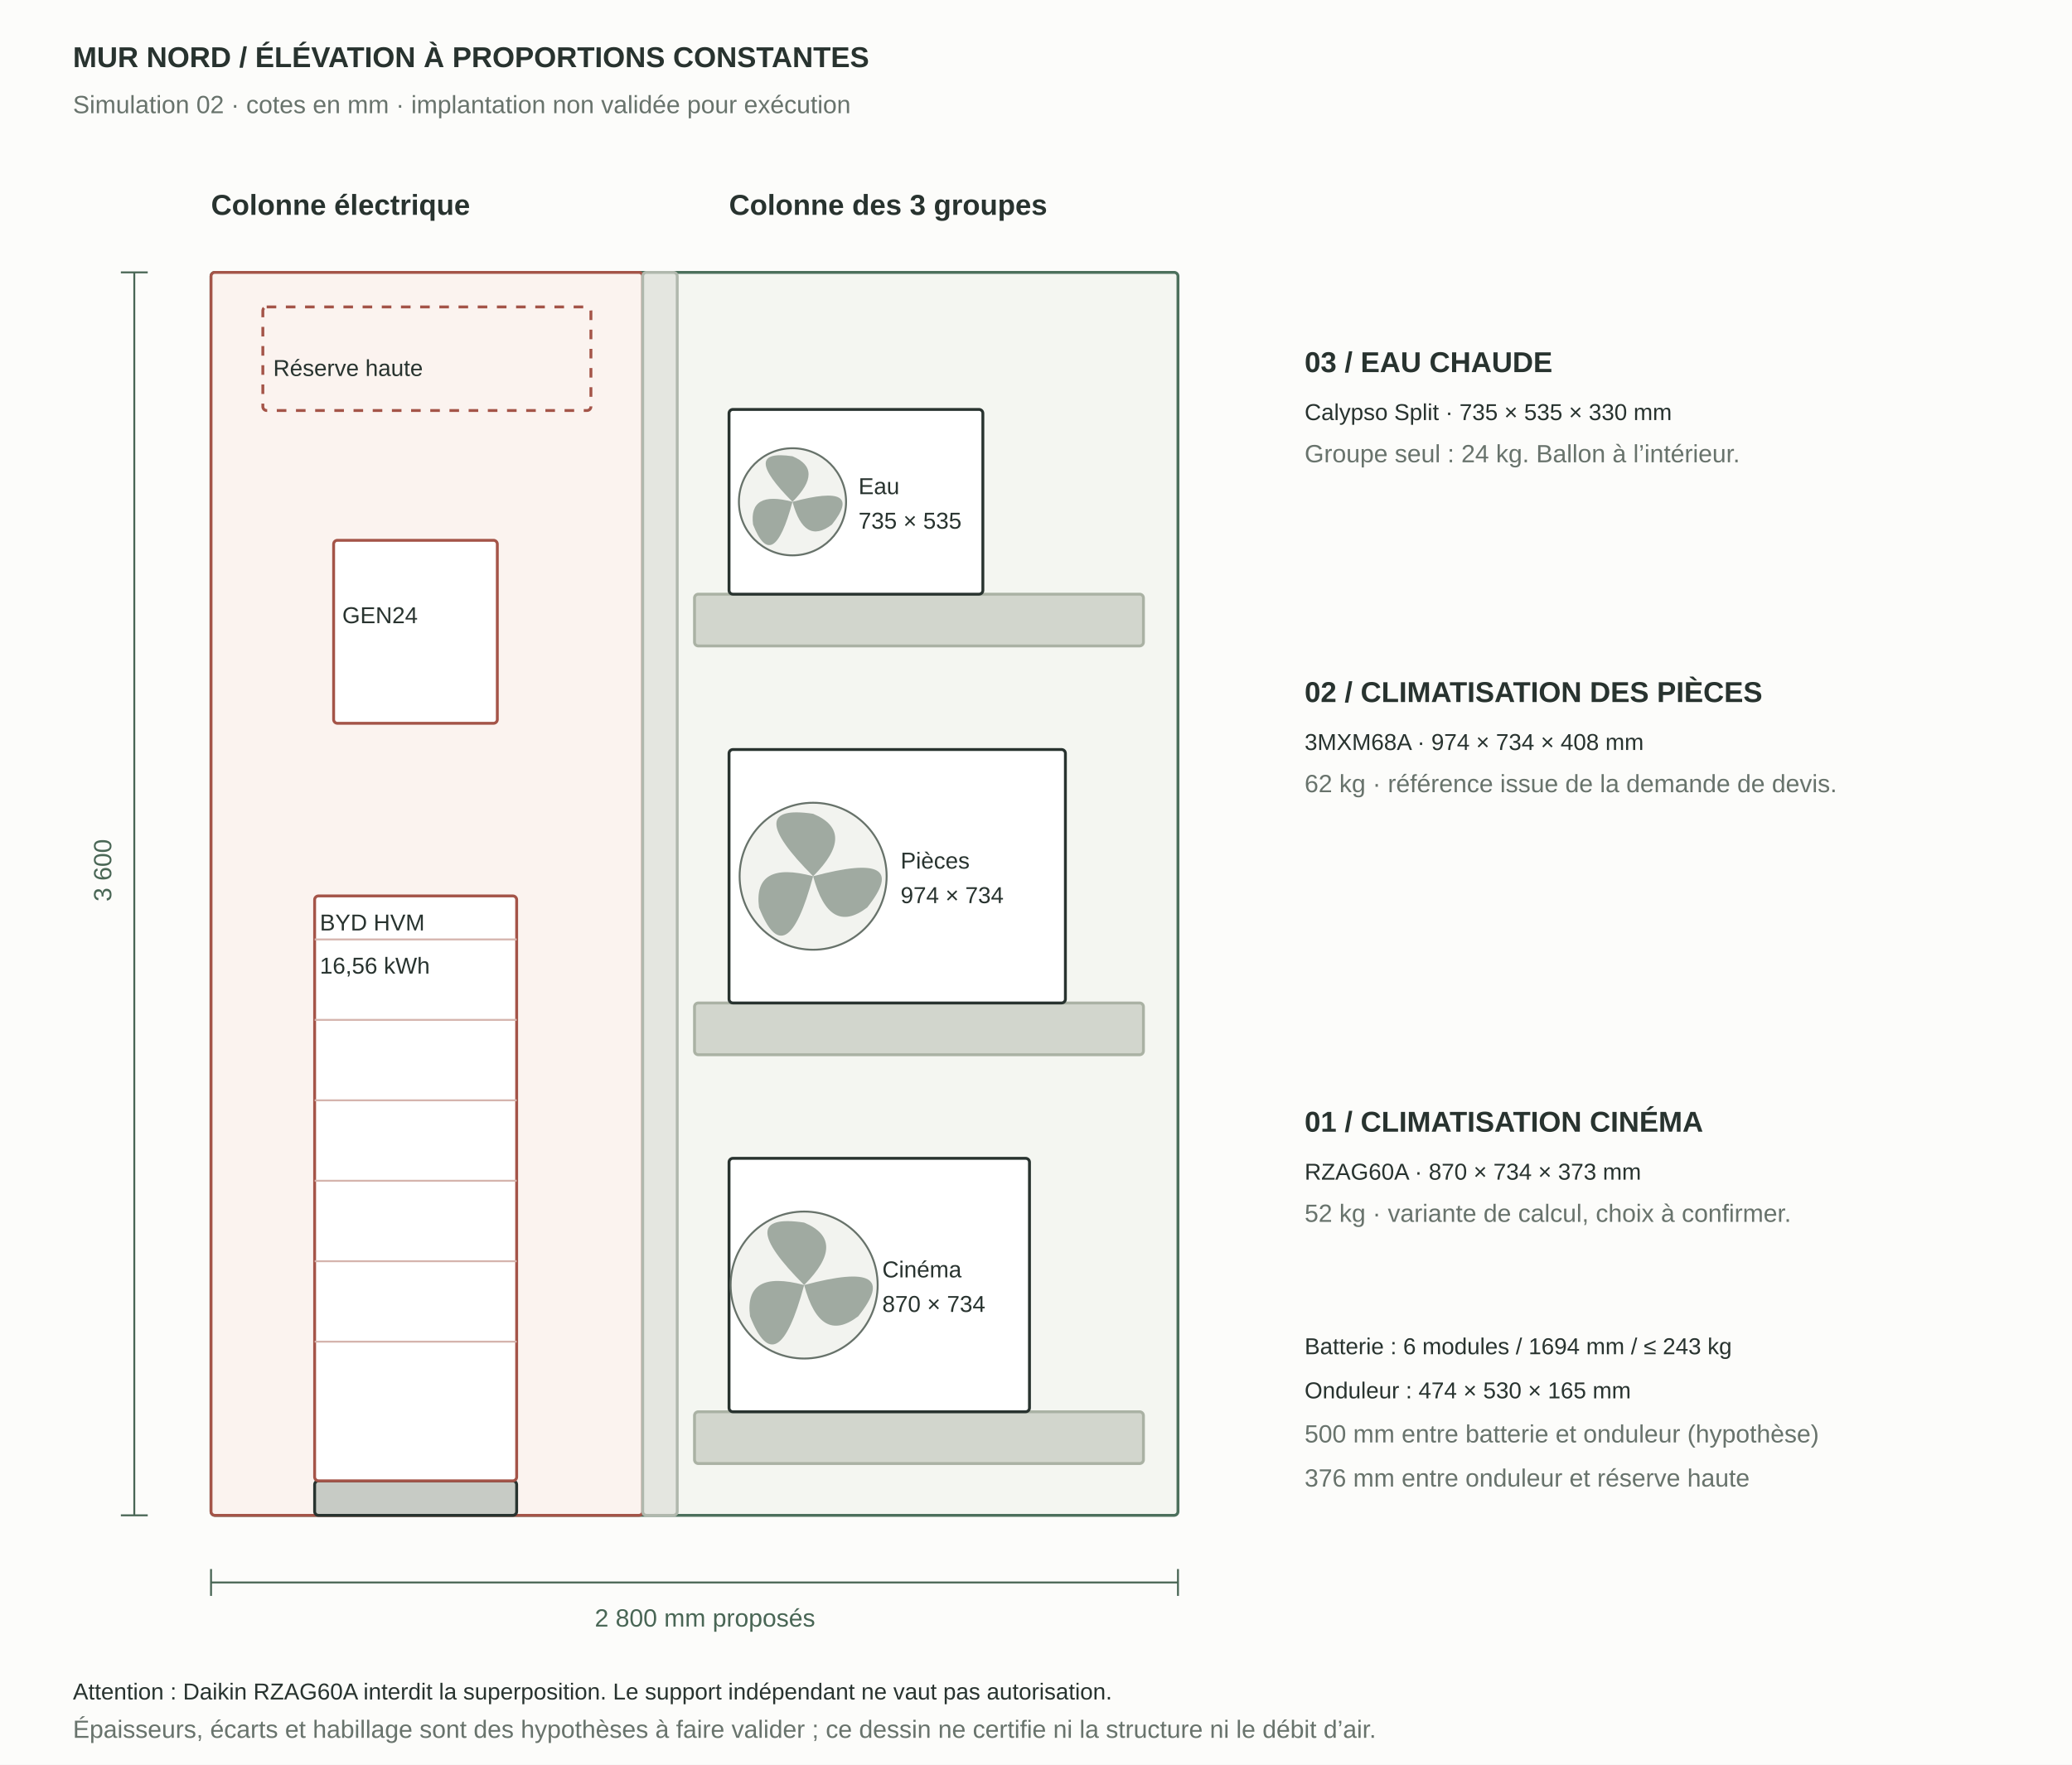
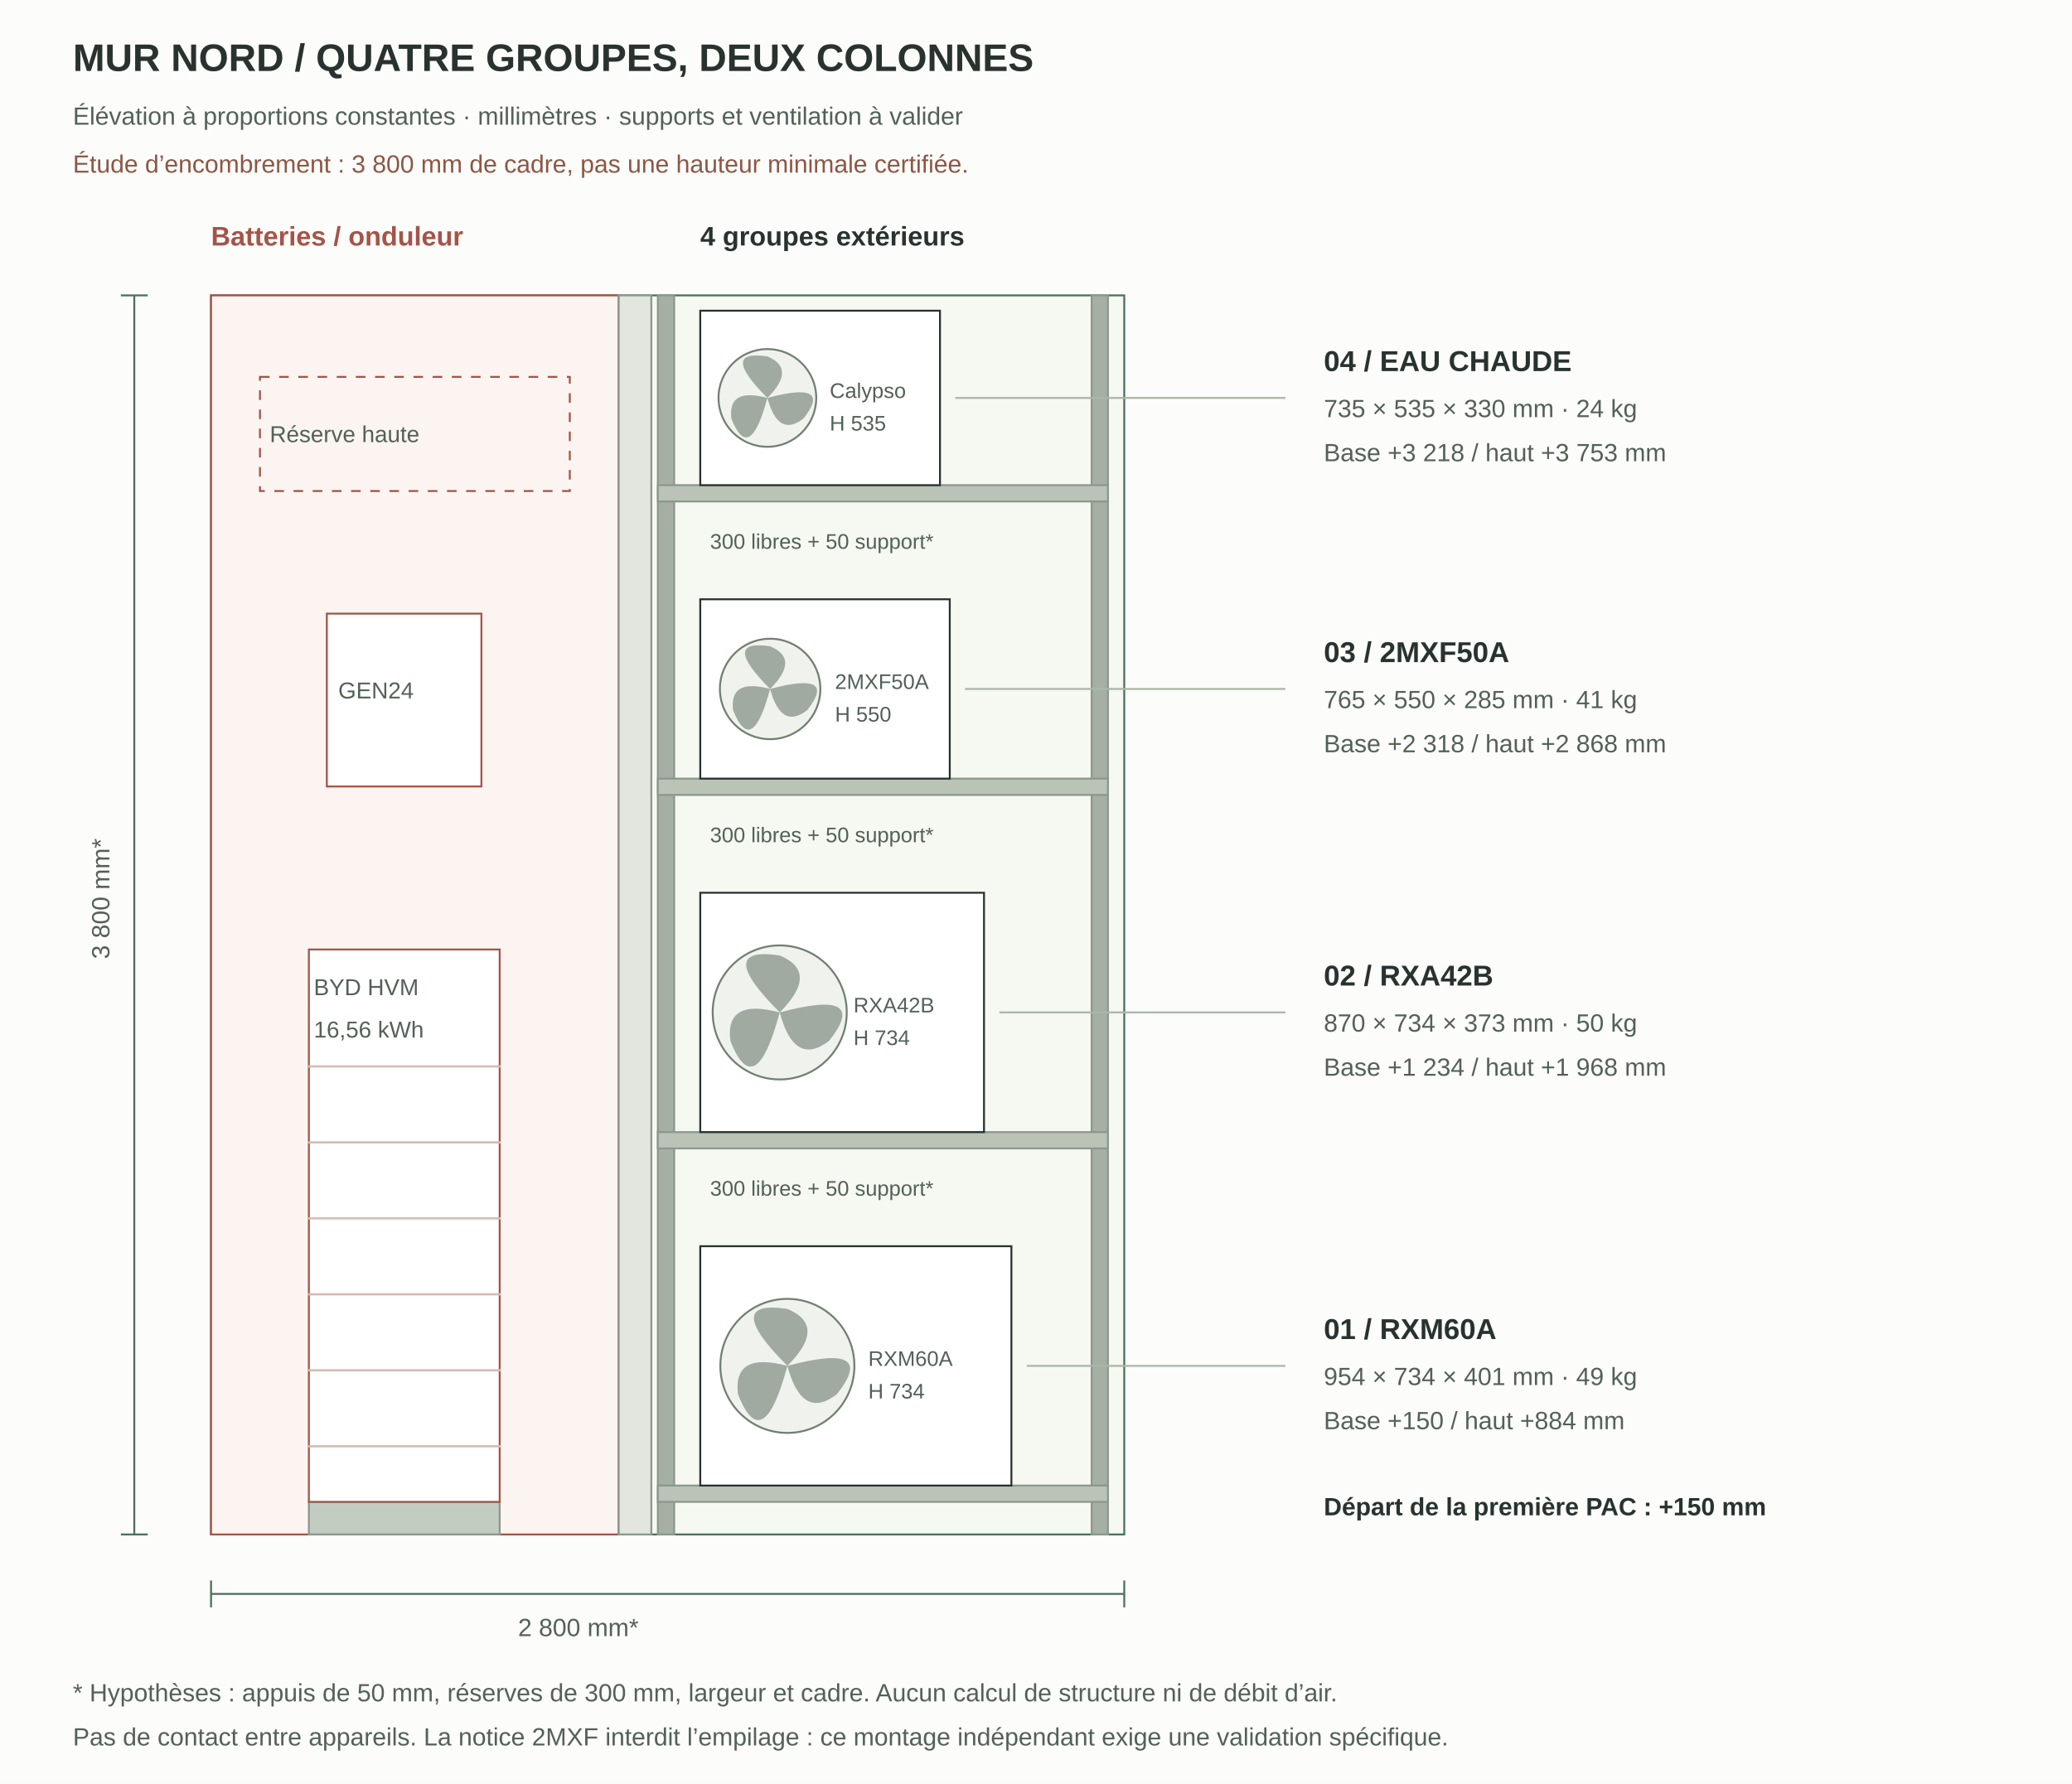
- <svg xmlns="http://www.w3.org/2000/svg" viewBox="0 0 1080 920" role="img">
+ <svg xmlns="http://www.w3.org/2000/svg" viewBox="0 0 1080 930" role="img">
  <rect width="100%" height="100%" fill="#fcfcfa" />
-   <style>text{font-family:Arial,sans-serif;fill:#28332f}.small{font-size:12px}.label{font-size:15px;font-weight:bold}.note{font-size:13px;fill:#68736c}.dim{font-size:13px;fill:#496655}</style>
-   <text x="38" y="35" class="label">MUR NORD / ÉLÉVATION À PROPORTIONS CONSTANTES</text>
-   <text x="38" y="59" class="note">Simulation 02 · cotes en mm · implantation non validée pour exécution</text>
-   <rect x="110.0" y="142.0" width="504.0" height="648.0" rx="2" fill="#f4f6f1" stroke="#4c705c" stroke-width="1.5" />
-   <rect x="110.0" y="142.0" width="225.0" height="648.0" rx="2" fill="#fbf3ef" stroke="#a45448" stroke-width="1.5" />
-   <rect x="335.0" y="142.0" width="18.0" height="648.0" rx="2" fill="#e4e6e0" stroke="#b0b8ad" stroke-width="1.5" />
-   <rect x="164.0" y="772.0" width="105.3" height="18.0" rx="2" fill="#c7cbc5" stroke="#28332f" stroke-width="1.5" />
-   <rect x="164.0" y="467.08" width="105.3" height="304.92" rx="2" fill="#fff" stroke="#a45448" stroke-width="1.5" />
-   <path d="M164.0 699.46h105.3" stroke="#d5b4ad" />
-   <path d="M164.0 657.52h105.3" stroke="#d5b4ad" />
-   <path d="M164.0 615.58h105.3" stroke="#d5b4ad" />
-   <path d="M164.0 573.64h105.3" stroke="#d5b4ad" />
-   <path d="M164.0 531.7h105.3" stroke="#d5b4ad" />
-   <path d="M164.0 489.76h105.3" stroke="#d5b4ad" />
-   <text x="166.7" y="485.08" class="small">BYD HVM</text>
-   <text x="166.7" y="507.58" class="small">16,56 kWh</text>
-   <rect x="173.9" y="281.68" width="85.32" height="95.4" rx="2" fill="#fff" stroke="#a45448" stroke-width="1.5" />
-   <text x="178.4" y="324.88" class="small">GEN24</text>
-   <rect x="137.0" y="160.0" width="171.0" height="54.0" rx="2" fill="none" stroke="#a45448" stroke-width="1.5" stroke-dasharray="5 5" />
-   <text x="142.4" y="196.0" class="small">Réserve haute</text>
-   <rect x="362.0" y="736.0" width="234.0" height="27.0" rx="2" fill="#d2d6cd" stroke="#aab2a4" stroke-width="1.5" />
-   <rect x="362.0" y="522.88" width="234.0" height="27.0" rx="2" fill="#d2d6cd" stroke="#aab2a4" stroke-width="1.5" />
-   <rect x="362.0" y="309.76" width="234.0" height="27.0" rx="2" fill="#d2d6cd" stroke="#aab2a4" stroke-width="1.5" />
-   <rect x="380.0" y="603.88" width="156.6" height="132.12" rx="2" fill="#fff" stroke="#28332f" stroke-width="1.5" />
-   <circle cx="419.15" cy="669.94" r="38.315" fill="#f2f3ef" stroke="#67726a" />
-   <path d="M419.15 669.94q-38.315 -38.315 0 -32.568q22.989 9.579 0 32.568" fill="#a0aaa1" transform="rotate(0 419.15 669.94)" />
-   <path d="M419.15 669.94q-38.315 -38.315 0 -32.568q22.989 9.579 0 32.568" fill="#a0aaa1" transform="rotate(120 419.15 669.94)" />
-   <path d="M419.15 669.94q-38.315 -38.315 0 -32.568q22.989 9.579 0 32.568" fill="#a0aaa1" transform="rotate(240 419.15 669.94)" />
-   <text x="459.866" y="665.94" class="small">Cinéma</text>
-   <text x="459.866" y="683.94" class="small">870 × 734</text>
-   <rect x="380.0" y="390.76" width="175.32" height="132.12" rx="2" fill="#fff" stroke="#28332f" stroke-width="1.5" />
-   <circle cx="423.83" cy="456.82" r="38.315" fill="#f2f3ef" stroke="#67726a" />
-   <path d="M423.83 456.82q-38.315 -38.315 0 -32.568q22.989 9.579 0 32.568" fill="#a0aaa1" transform="rotate(0 423.83 456.82)" />
-   <path d="M423.83 456.82q-38.315 -38.315 0 -32.568q22.989 9.579 0 32.568" fill="#a0aaa1" transform="rotate(120 423.83 456.82)" />
-   <path d="M423.83 456.82q-38.315 -38.315 0 -32.568q22.989 9.579 0 32.568" fill="#a0aaa1" transform="rotate(240 423.83 456.82)" />
-   <text x="469.413" y="452.82" class="small">Pièces</text>
-   <text x="469.413" y="470.82" class="small">974 × 734</text>
-   <rect x="380.0" y="213.46" width="132.3" height="96.3" rx="2" fill="#fff" stroke="#28332f" stroke-width="1.5" />
-   <circle cx="413.075" cy="261.61" r="27.927" fill="#f2f3ef" stroke="#67726a" />
-   <path d="M413.075 261.61q-27.927 -27.927 0 -23.738q16.756 6.982 0 23.738" fill="#a0aaa1" transform="rotate(0 413.075 261.61)" />
-   <path d="M413.075 261.61q-27.927 -27.927 0 -23.738q16.756 6.982 0 23.738" fill="#a0aaa1" transform="rotate(120 413.075 261.61)" />
-   <path d="M413.075 261.61q-27.927 -27.927 0 -23.738q16.756 6.982 0 23.738" fill="#a0aaa1" transform="rotate(240 413.075 261.61)" />
-   <text x="447.473" y="257.61" class="small">Eau</text>
-   <text x="447.473" y="275.61" class="small">735 × 535</text>
-   <path d="M70 790V142.0M63 790h14M63 142.0h14" stroke="#496655" fill="none" />
-   <text x="58" y="470" class="dim" transform="rotate(-90 58 470)">3 600</text>
-   <path d="M110 825H614.0M110 818v14M614.0 818v14" stroke="#496655" />
-   <text x="310" y="848" class="dim">2 800 mm proposés</text>
-   <text x="680" y="194" class="label">03 / EAU CHAUDE</text>
-   <text x="680" y="219" class="small">Calypso Split · 735 × 535 × 330 mm</text>
-   <text x="680" y="241" class="note">Groupe seul : 24 kg. Ballon à l’intérieur.</text>
-   <text x="680" y="366" class="label">02 / CLIMATISATION DES PIÈCES</text>
-   <text x="680" y="391" class="small">3MXM68A · 974 × 734 × 408 mm</text>
-   <text x="680" y="413" class="note">62 kg · référence issue de la demande de devis.</text>
-   <text x="680" y="590" class="label">01 / CLIMATISATION CINÉMA</text>
-   <text x="680" y="615" class="small">RZAG60A · 870 × 734 × 373 mm</text>
-   <text x="680" y="637" class="note">52 kg · variante de calcul, choix à confirmer.</text>
-   <text x="680" y="706" class="small">Batterie : 6 modules / 1694 mm / ≤ 243 kg</text>
-   <text x="680" y="729" class="small">Onduleur : 474 × 530 × 165 mm</text>
-   <text x="680" y="752" class="note">500 mm entre batterie et onduleur (hypothèse)</text>
-   <text x="680" y="775" class="note">376 mm entre onduleur et réserve haute</text>
-   <text x="110" y="112" class="label">Colonne électrique</text>
-   <text x="380" y="112" class="label">Colonne des 3 groupes</text>
-   <text x="38" y="886" class="small">Attention : Daikin RZAG60A interdit la superposition. Le support indépendant ne vaut pas autorisation.</text>
-   <text x="38" y="906" class="note">Épaisseurs, écarts et habillage sont des hypothèses à faire valider ; ce dessin ne certifie ni la structure ni le débit d’air.</text>
+   <g font-family="Arial,sans-serif">
+     <text x="38" y="37" font-size="20" fill="#28332f" font-weight="bold">MUR NORD / QUATRE GROUPES, DEUX COLONNES</text>
+     <text x="38" y="65" font-size="13" fill="#526157" font-weight="normal">Élévation à proportions constantes · millimètres · supports et ventilation à valider</text>
+     <text x="38" y="90" font-size="13" fill="#8b5745" font-weight="normal">Étude d’encombrement : 3 800 mm de cadre, pas une hauteur minimale certifiée.</text>
+     <rect x="110.00" y="154.00" width="476.00" height="646.00" fill="#f6f8f2" stroke="#4c705c" />
+     <rect x="110.00" y="154.00" width="212.50" height="646.00" fill="#fbf4f0" stroke="#a45448" />
+     <rect x="322.50" y="154.00" width="17.00" height="646.00" fill="#e2e6df" stroke="#8b988d" />
+     <rect x="161.00" y="783.00" width="99.45" height="17.00" fill="#c3ccc0" stroke="#8b988d" />
+     <rect x="161.00" y="495.02" width="99.45" height="287.98" fill="white" stroke="#a45448" />
+     <rect x="161.00" y="753.93" width="99.45" height="0.17" fill="#d8bbb3" stroke="#d8bbb3" />
+     <rect x="161.00" y="714.32" width="99.45" height="0.17" fill="#d8bbb3" stroke="#d8bbb3" />
+     <rect x="161.00" y="674.71" width="99.45" height="0.17" fill="#d8bbb3" stroke="#d8bbb3" />
+     <rect x="161.00" y="635.10" width="99.45" height="0.17" fill="#d8bbb3" stroke="#d8bbb3" />
+     <rect x="161.00" y="595.49" width="99.45" height="0.17" fill="#d8bbb3" stroke="#d8bbb3" />
+     <rect x="161.00" y="555.88" width="99.45" height="0.17" fill="#d8bbb3" stroke="#d8bbb3" />
+     <text x="163.55" y="518.82" font-size="12" fill="#526157" font-weight="normal">BYD HVM</text>
+     <text x="163.55" y="540.92" font-size="12" fill="#526157" font-weight="normal">16,56 kWh</text>
+     <rect x="170.35" y="319.92" width="80.58" height="90.10" fill="white" stroke="#a45448" />
+     <text x="176.3" y="364.12" font-size="12" fill="#526157" font-weight="normal">GEN24</text>
+     <rect x="135.50" y="196.50" width="161.50" height="59.50" fill="none" stroke="#a45448" stroke-dasharray="5 5" />
+     <text x="140.6" y="230.5" font-size="12" fill="#526157" font-weight="normal">Réserve haute</text>
+     <rect x="342.90" y="154.00" width="8.50" height="646.00" fill="#a5afa3" stroke="#8b988d" />
+     <rect x="569.00" y="154.00" width="8.50" height="646.00" fill="#a5afa3" stroke="#8b988d" />
+     <rect x="342.90" y="774.50" width="234.60" height="8.50" fill="#bac3b6" stroke="#8b988d" />
+     <rect x="365.00" y="649.72" width="162.18" height="124.78" fill="white" stroke="#28332f" />
+     <circle cx="410.41" cy="712.11" r="34.938" fill="#f0f3ed" stroke="#718071" />
+     <path d="M410.41 712.11q-34.938 -34.938 0 -29.698q20.963 8.735 0 29.698" fill="#a0aaa1" transform="rotate(0 410.4104 712.11)" />
+     <path d="M410.41 712.11q-34.938 -34.938 0 -29.698q20.963 8.735 0 29.698" fill="#a0aaa1" transform="rotate(120 410.4104 712.11)" />
+     <path d="M410.41 712.11q-34.938 -34.938 0 -29.698q20.963 8.735 0 29.698" fill="#a0aaa1" transform="rotate(240 410.4104 712.11)" />
+     <text x="452.577" y="712.11" font-size="11" fill="#526157" font-weight="normal">RXM60A</text>
+     <text x="452.577" y="729.11" font-size="11" fill="#526157" font-weight="normal">H 734</text>
+     <text x="370.1" y="623.37" font-size="11" fill="#526157" font-weight="normal">300 libres + 50 support*</text>
+     <path d="M535.18 712.11H670" stroke="#aab7a7" />
+     <text x="690" y="698.11" font-size="15" fill="#28332f" font-weight="bold">01 / RXM60A</text>
+     <text x="690" y="722.11" font-size="13" fill="#526157" font-weight="normal">954 × 734 × 401 mm · 49 kg</text>
+     <text x="690" y="745.11" font-size="13" fill="#526157" font-weight="normal">Base +150 / haut +884 mm</text>
+     <rect x="342.90" y="590.22" width="234.60" height="8.50" fill="#bac3b6" stroke="#8b988d" />
+     <rect x="365.00" y="465.44" width="147.90" height="124.78" fill="white" stroke="#28332f" />
+     <circle cx="406.412" cy="527.83" r="34.938" fill="#f0f3ed" stroke="#718071" />
+     <path d="M406.412 527.83q-34.938 -34.938 0 -29.698q20.963 8.735 0 29.698" fill="#a0aaa1" transform="rotate(0 406.412 527.83)" />
+     <path d="M406.412 527.83q-34.938 -34.938 0 -29.698q20.963 8.735 0 29.698" fill="#a0aaa1" transform="rotate(120 406.412 527.83)" />
+     <path d="M406.412 527.83q-34.938 -34.938 0 -29.698q20.963 8.735 0 29.698" fill="#a0aaa1" transform="rotate(240 406.412 527.83)" />
+     <text x="444.866" y="527.83" font-size="11" fill="#526157" font-weight="normal">RXA42B</text>
+     <text x="444.866" y="544.83" font-size="11" fill="#526157" font-weight="normal">H 734</text>
+     <text x="370.1" y="439.09" font-size="11" fill="#526157" font-weight="normal">300 libres + 50 support*</text>
+     <path d="M520.9 527.83H670" stroke="#aab7a7" />
+     <text x="690" y="513.83" font-size="15" fill="#28332f" font-weight="bold">02 / RXA42B</text>
+     <text x="690" y="537.83" font-size="13" fill="#526157" font-weight="normal">870 × 734 × 373 mm · 50 kg</text>
+     <text x="690" y="560.83" font-size="13" fill="#526157" font-weight="normal">Base +1 234 / haut +1 968 mm</text>
+     <rect x="342.90" y="405.94" width="234.60" height="8.50" fill="#bac3b6" stroke="#8b988d" />
+     <rect x="365.00" y="312.44" width="130.05" height="93.50" fill="white" stroke="#28332f" />
+     <circle cx="401.414" cy="359.19" r="26.18" fill="#f0f3ed" stroke="#718071" />
+     <path d="M401.414 359.19q-26.18 -26.18 0 -22.253q15.708 6.545 0 22.253" fill="#a0aaa1" transform="rotate(0 401.414 359.19)" />
+     <path d="M401.414 359.19q-26.18 -26.18 0 -22.253q15.708 6.545 0 22.253" fill="#a0aaa1" transform="rotate(120 401.414 359.19)" />
+     <path d="M401.414 359.19q-26.18 -26.18 0 -22.253q15.708 6.545 0 22.253" fill="#a0aaa1" transform="rotate(240 401.414 359.19)" />
+     <text x="435.227" y="359.19" font-size="11" fill="#526157" font-weight="normal">2MXF50A</text>
+     <text x="435.227" y="376.19" font-size="11" fill="#526157" font-weight="normal">H 550</text>
+     <text x="370.1" y="286.09" font-size="11" fill="#526157" font-weight="normal">300 libres + 50 support*</text>
+     <path d="M503.05 359.19H670" stroke="#aab7a7" />
+     <text x="690" y="345.19" font-size="15" fill="#28332f" font-weight="bold">03 / 2MXF50A</text>
+     <text x="690" y="369.19" font-size="13" fill="#526157" font-weight="normal">765 × 550 × 285 mm · 41 kg</text>
+     <text x="690" y="392.19" font-size="13" fill="#526157" font-weight="normal">Base +2 318 / haut +2 868 mm</text>
+     <rect x="342.90" y="252.94" width="234.60" height="8.50" fill="#bac3b6" stroke="#8b988d" />
+     <rect x="365.00" y="161.99" width="124.95" height="90.95" fill="white" stroke="#28332f" />
+     <circle cx="399.986" cy="207.465" r="25.466" fill="#f0f3ed" stroke="#718071" />
+     <path d="M399.986 207.465q-25.466 -25.466 0 -21.646q15.28 6.367 0 21.646" fill="#a0aaa1" transform="rotate(0 399.986 207.465)" />
+     <path d="M399.986 207.465q-25.466 -25.466 0 -21.646q15.28 6.367 0 21.646" fill="#a0aaa1" transform="rotate(120 399.986 207.465)" />
+     <path d="M399.986 207.465q-25.466 -25.466 0 -21.646q15.28 6.367 0 21.646" fill="#a0aaa1" transform="rotate(240 399.986 207.465)" />
+     <text x="432.473" y="207.465" font-size="11" fill="#526157" font-weight="normal">Calypso</text>
+     <text x="432.473" y="224.465" font-size="11" fill="#526157" font-weight="normal">H 535</text>
+     <path d="M497.95 207.465H670" stroke="#aab7a7" />
+     <text x="690" y="193.465" font-size="15" fill="#28332f" font-weight="bold">04 / EAU CHAUDE</text>
+     <text x="690" y="217.465" font-size="13" fill="#526157" font-weight="normal">735 × 535 × 330 mm · 24 kg</text>
+     <text x="690" y="240.465" font-size="13" fill="#526157" font-weight="normal">Base +3 218 / haut +3 753 mm</text>
+     <path d="M70 800V154.0M63 800h14M63 154.0h14" stroke="#4c705c" />
+     <text transform="rotate(-90 57 500)" x="57" y="500" font-size="13" fill="#526157" font-weight="normal">3 800 mm*</text>
+     <path d="M110 831H586.0M110 824v14M586.0 824v14" stroke="#4c705c" />
+     <text x="270" y="853" font-size="13" fill="#526157" font-weight="normal">2 800 mm*</text>
+     <text x="690" y="790" font-size="13" fill="#28332f" font-weight="bold">Départ de la première PAC : +150 mm</text>
+     <text x="110" y="128" font-size="14" fill="#a45448" font-weight="bold">Batteries / onduleur</text>
+     <text x="365" y="128" font-size="14" fill="#28332f" font-weight="bold">4 groupes extérieurs</text>
+     <text x="38" y="887" font-size="13" fill="#526157" font-weight="normal">* Hypothèses : appuis de 50 mm, réserves de 300 mm, largeur et cadre. Aucun calcul de structure ni de débit d’air.</text>
+     <text x="38" y="910" font-size="13" fill="#526157" font-weight="normal">Pas de contact entre appareils. La notice 2MXF interdit l’empilage : ce montage indépendant exige une validation spécifique.</text>
+   </g>
</svg>
